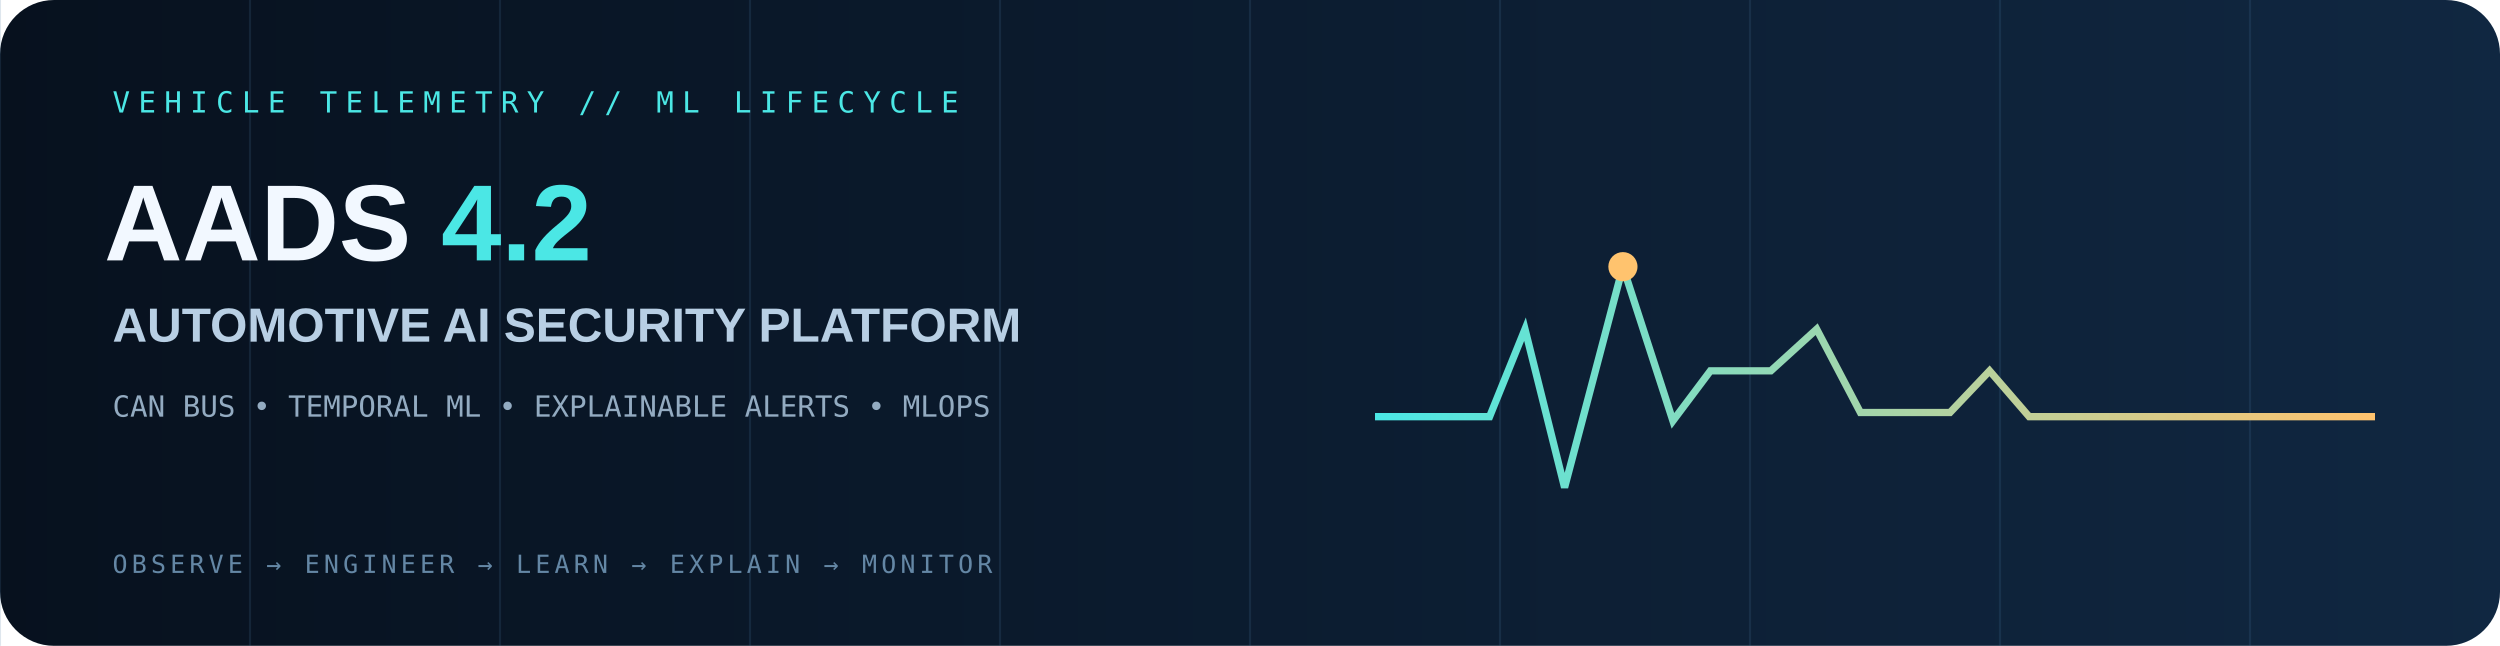
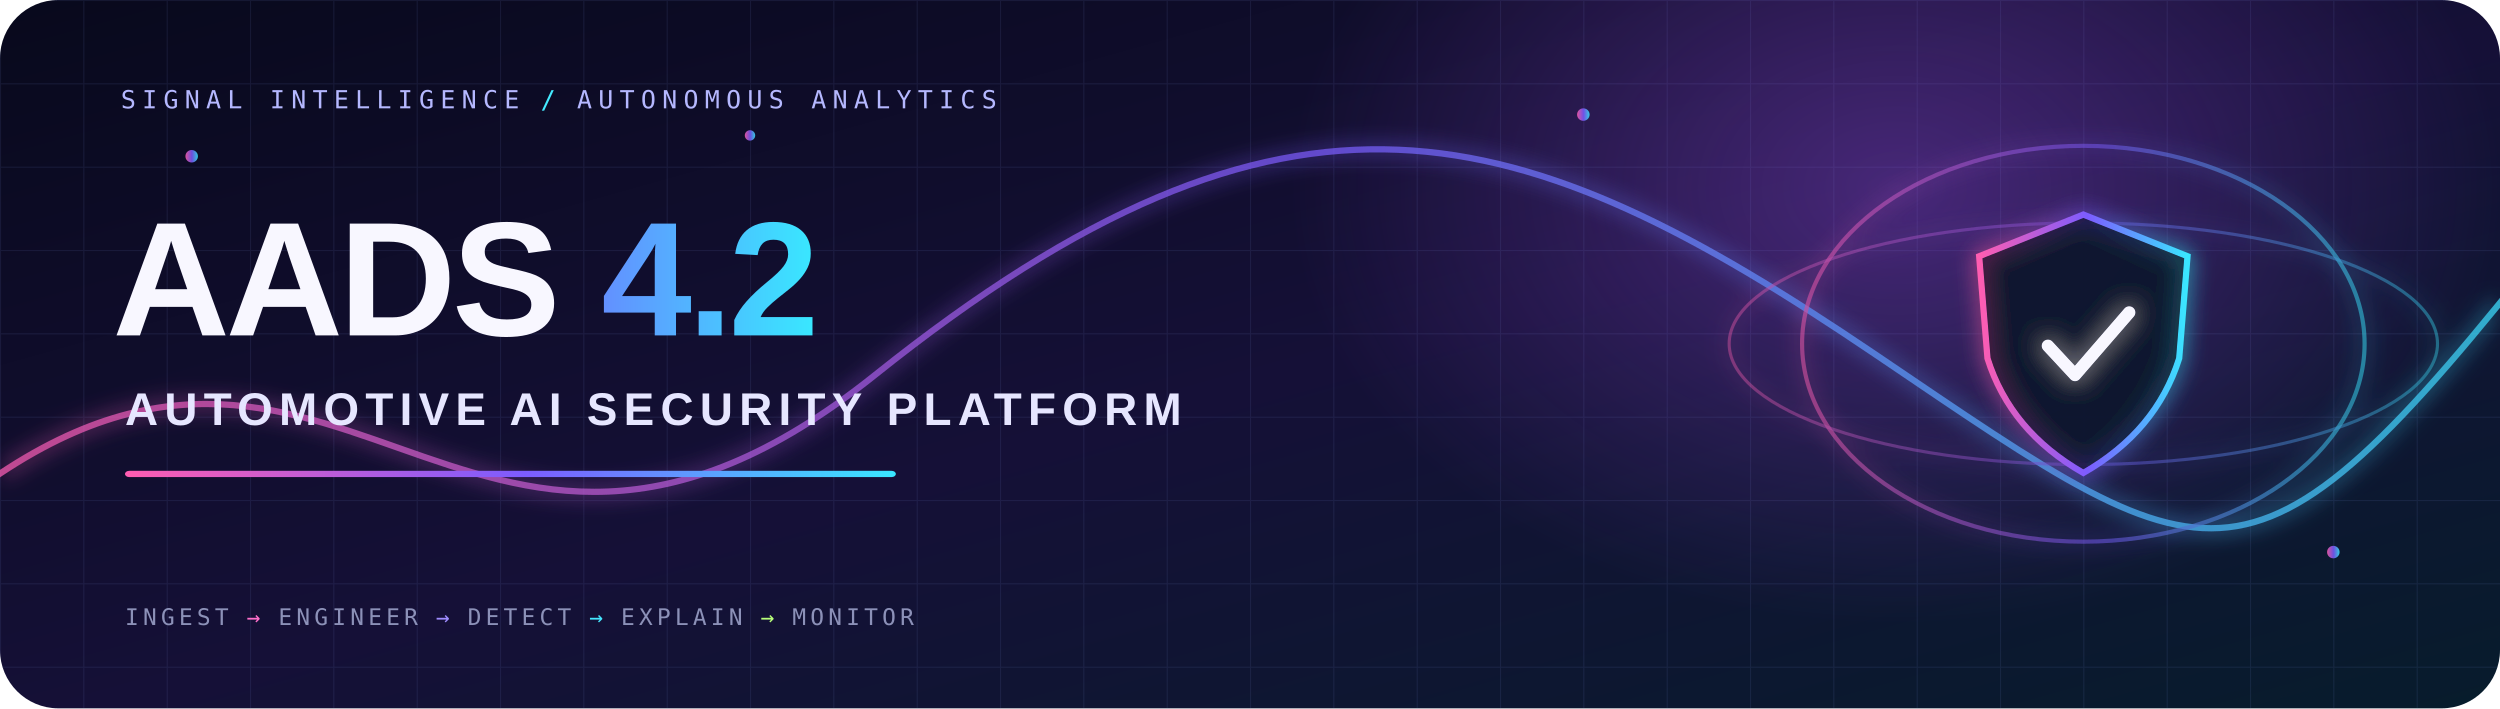
- <svg xmlns="http://www.w3.org/2000/svg" width="1200" height="310" viewBox="0 0 1200 310">
+ <svg xmlns="http://www.w3.org/2000/svg" width="1200" height="340" viewBox="0 0 1200 340" role="img" aria-labelledby="title desc">
  <defs>
-     <linearGradient id="bg">
-       <stop stop-color="#07111e" />
-       <stop offset="1" stop-color="#102741" />
+     <linearGradient id="space" x1="0" y1="0" x2="1" y2="1">
+       <stop stop-color="#08091c" />
+       <stop offset=".52" stop-color="#151037" />
+       <stop offset="1" stop-color="#071c2c" />
    </linearGradient>
-     <linearGradient id="n">
-       <stop stop-color="#4be7e5" />
-       <stop offset="1" stop-color="#ffc36e" />
+     <linearGradient id="prism" x1="0" y1="0" x2="1" y2="0">
+       <stop stop-color="#ff5db1">
+         <animate attributeName="stop-color" values="#ff5db1;#a78bfa;#39e7ff;#b6ff75;#ff5db1" dur="10s" repeatCount="indefinite" />
+       </stop>
+       <stop offset=".52" stop-color="#7c5cff">
+         <animate attributeName="stop-color" values="#7c5cff;#39e7ff;#b6ff75;#ff9e6d;#7c5cff" dur="10s" repeatCount="indefinite" />
+       </stop>
+       <stop offset="1" stop-color="#39e7ff">
+         <animate attributeName="stop-color" values="#39e7ff;#b6ff75;#ff5db1;#7c5cff;#39e7ff" dur="10s" repeatCount="indefinite" />
+       </stop>
    </linearGradient>
+     <radialGradient id="haze">
+       <stop stop-color="#a855f7" stop-opacity=".34" />
+       <stop offset="1" stop-color="#a855f7" stop-opacity="0" />
+     </radialGradient>
+     <filter id="glow" x="-40%" y="-40%" width="180%" height="180%">
+       <feGaussianBlur stdDeviation="5" result="b" />
+       <feMerge>
+         <feMergeNode in="b" />
+         <feMergeNode in="SourceGraphic" />
+       </feMerge>
+     </filter>
+     <pattern id="grid" width="40" height="40" patternUnits="userSpaceOnUse">
+       <path d="M40 0H0V40" fill="none" stroke="#9aa8ff" stroke-opacity=".09" stroke-width="1" />
+     </pattern>
  </defs>
-   <rect width="1200" height="310" rx="26" fill="url(#bg)" />
-   <g stroke="#4b789c" stroke-opacity=".18">
-     <path d="M0 0V310" />
-     <path d="M120 0V310" />
-     <path d="M240 0V310" />
-     <path d="M360 0V310" />
-     <path d="M480 0V310" />
-     <path d="M600 0V310" />
-     <path d="M720 0V310" />
-     <path d="M840 0V310" />
-     <path d="M960 0V310" />
-     <path d="M1080 0V310" />
+   <rect width="1200" height="340" rx="28" fill="url(#space)" />
+   <rect width="1200" height="340" rx="28" fill="url(#grid)" />
+   <ellipse cx="910" cy="90" rx="290" ry="210" fill="url(#haze)" />
+   <g fill="none" stroke="url(#prism)" opacity=".75" filter="url(#glow)">
+     <path d="M-30 250 C160 90 220 340 420 180 S730 55 900 170 S1080 300 1240 95" stroke-width="3">
+       <animate attributeName="d" dur="9s" repeatCount="indefinite" values="M-30 250 C160 90 220 340 420 180 S730 55 900 170 S1080 300 1240 95;M-30 180 C150 330 260 65 440 200 S720 300 900 120 S1080 80 1240 210;M-30 250 C160 90 220 340 420 180 S730 55 900 170 S1080 300 1240 95" />
+     </path>
+     <ellipse cx="1000" cy="165" rx="135" ry="95" stroke-width="2" opacity=".65">
+       <animateTransform attributeName="transform" type="rotate" from="0 1000 165" to="360 1000 165" dur="32s" repeatCount="indefinite" />
+     </ellipse>
+     <ellipse cx="1000" cy="165" rx="170" ry="58" stroke-width="1.5" opacity=".5">
+       <animateTransform attributeName="transform" type="rotate" from="360 1000 165" to="0 1000 165" dur="26s" repeatCount="indefinite" />
+     </ellipse>
  </g>
-   <text x="54" y="54" font-family="monospace" font-size="14" letter-spacing="4" fill="#4be7e5">VEHICLE TELEMETRY // ML LIFECYCLE</text>
-   <text x="50" y="125" font-family="Arial" font-size="52" font-weight="800" fill="#f2f8ff">AADS <tspan fill="#4be7e5">4.2</tspan>
+   <g fill="url(#prism)" opacity=".85">
+     <circle cx="92" cy="75" r="3">
+       <animate attributeName="opacity" values=".2;1;.2" dur="2.2s" repeatCount="indefinite" />
+     </circle>
+     <circle cx="360" cy="65" r="2.5">
+       <animate attributeName="opacity" values="1;.25;1" dur="3s" repeatCount="indefinite" />
+     </circle>
+     <circle cx="760" cy="55" r="3">
+       <animate attributeName="opacity" values=".2;1;.2" dur="2.6s" repeatCount="indefinite" />
+     </circle>
+     <circle cx="1120" cy="265" r="3">
+       <animate attributeName="opacity" values="1;.25;1" dur="1.8s" repeatCount="indefinite" />
+     </circle>
+   </g>
+   <g font-family="monospace" font-size="12" letter-spacing="3" fill="#b5b8ff">
+     <text x="58" y="52">SIGNAL INTELLIGENCE <tspan fill="#44eaff">/</tspan> AUTONOMOUS ANALYTICS</text>
+     <text x="60" y="300" fill="#8c91b8" font-size="11" letter-spacing="2">INGEST <tspan fill="#ff6fcb">→</tspan> ENGINEER <tspan fill="#9f8cff">→</tspan> DETECT <tspan fill="#45e7ff">→</tspan> EXPLAIN <tspan fill="#b7ff79">→</tspan> MONITOR</text>
+   </g>
+   <text x="54" y="161" font-family="Arial,Helvetica,sans-serif" font-size="78" font-weight="900" letter-spacing="-2" fill="#f8f7ff">AADS <tspan fill="url(#prism)" filter="url(#glow)">4.2</tspan>
  </text>
-   <text x="54" y="164" font-family="Arial" font-size="23" font-weight="600" fill="#b8cfe4">AUTOMOTIVE AI SECURITY PLATFORM</text>
-   <text x="54" y="200" font-family="monospace" font-size="14" fill="#93abc1">CAN BUS • TEMPORAL ML • EXPLAINABLE ALERTS • MLOPS</text>
-   <path d="M660 200H715L732 158L751 234L779 128L803 202L821 178H850L872 158L893 198H936L955 178L974 200H1140" fill="none" stroke="url(#n)" stroke-width="3.5">
-     <animate attributeName="stroke-dasharray" values="0 800;400 400;800 0" dur="4s" repeatCount="indefinite" />
-   </path>
-   <circle cx="779" cy="128" r="7" fill="#ffc36e">
-     <animate attributeName="r" values="5;9;5" dur="1.8s" repeatCount="indefinite" />
-   </circle>
-   <text x="54" y="275" font-family="monospace" font-size="12" letter-spacing="2" fill="#6487a5">OBSERVE → ENGINEER → LEARN → EXPLAIN → MONITOR</text>
+   <text x="60" y="204" font-family="Arial,Helvetica,sans-serif" font-size="22" font-weight="700" letter-spacing="3" fill="#e6e6ff">AUTOMOTIVE AI SECURITY PLATFORM</text>
+   <rect x="60" y="226" width="370" height="3" rx="2" fill="url(#prism)">
+     <animate attributeName="width" values="130;370;220;370" dur="5s" repeatCount="indefinite" />
+   </rect>
+   <g transform="translate(1000 165)" filter="url(#glow)">
+     <path d="M0 -62 L50 -42 L46 7 Q35 42 0 62 Q-35 42 -46 7 L-50 -42 Z" fill="#12162e" fill-opacity=".82" stroke="url(#prism)" stroke-width="3" />
+     <path d="M-17 1 L-4 15 L22 -15" fill="none" stroke="#f8f7ff" stroke-width="6" stroke-linecap="round" stroke-linejoin="round">
+       <animate attributeName="stroke-dasharray" values="0 90;90 0;90 0" dur="4s" repeatCount="indefinite" />
+     </path>
+   </g>
</svg>
